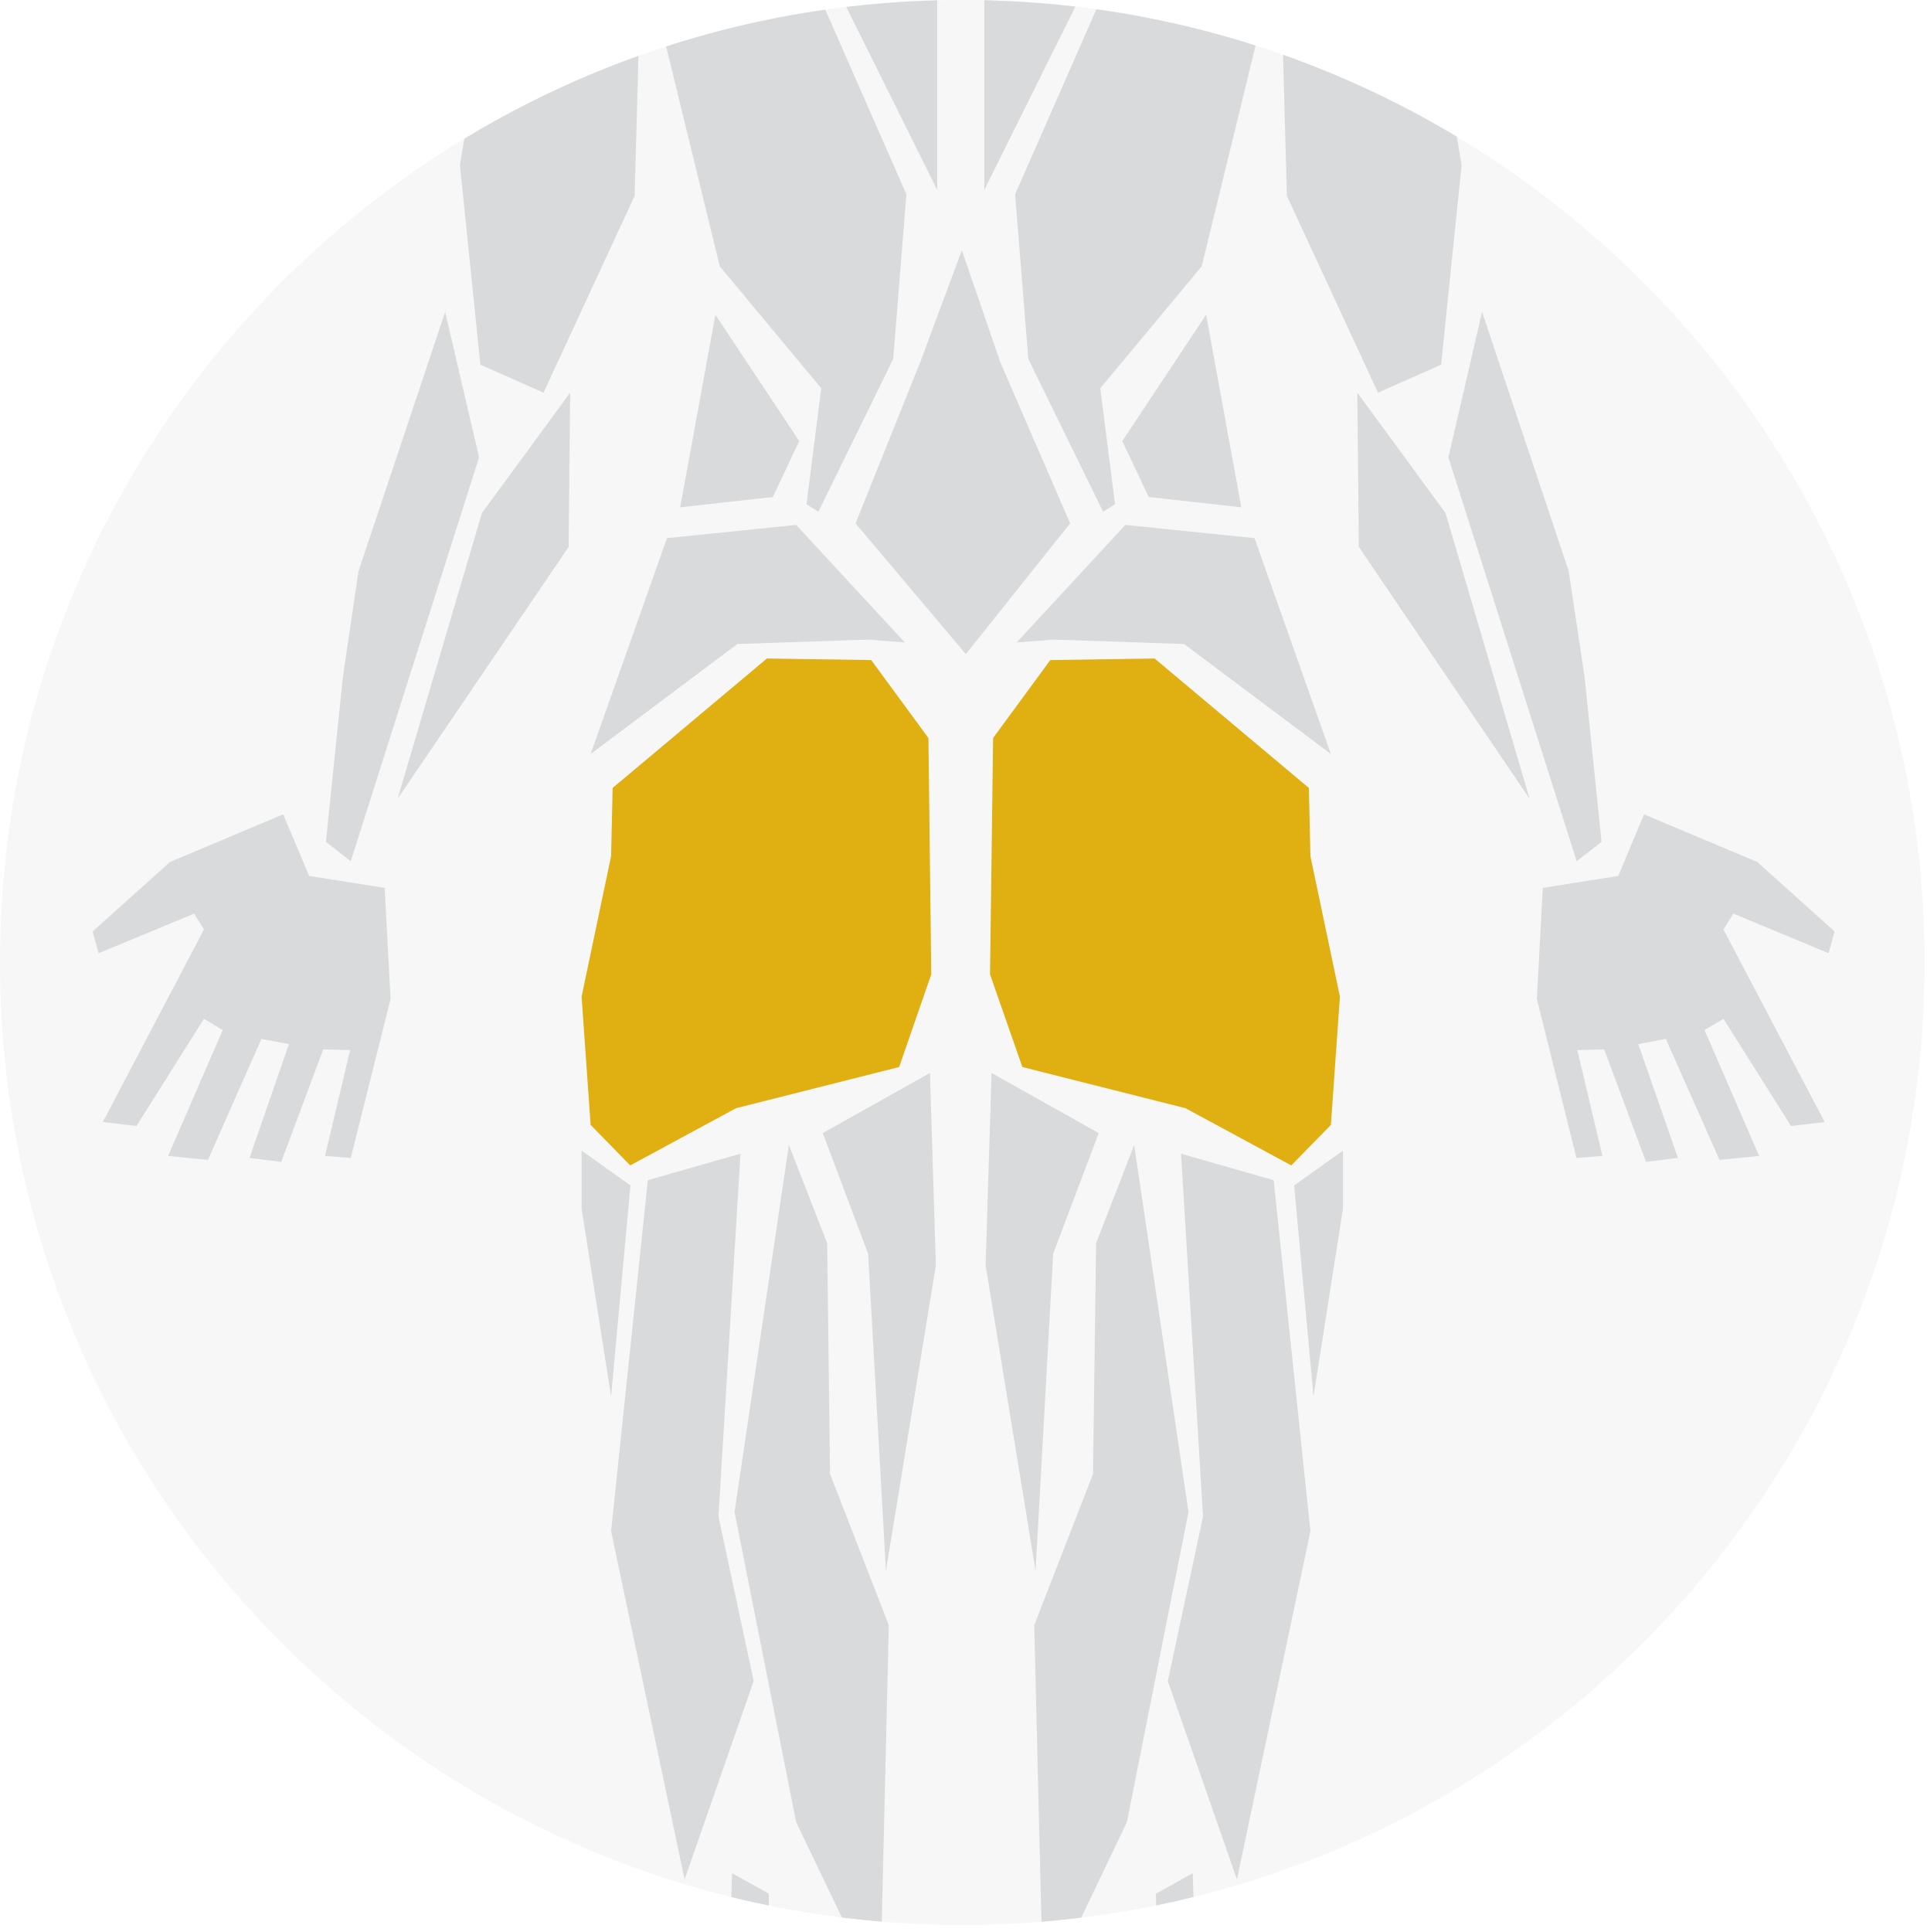
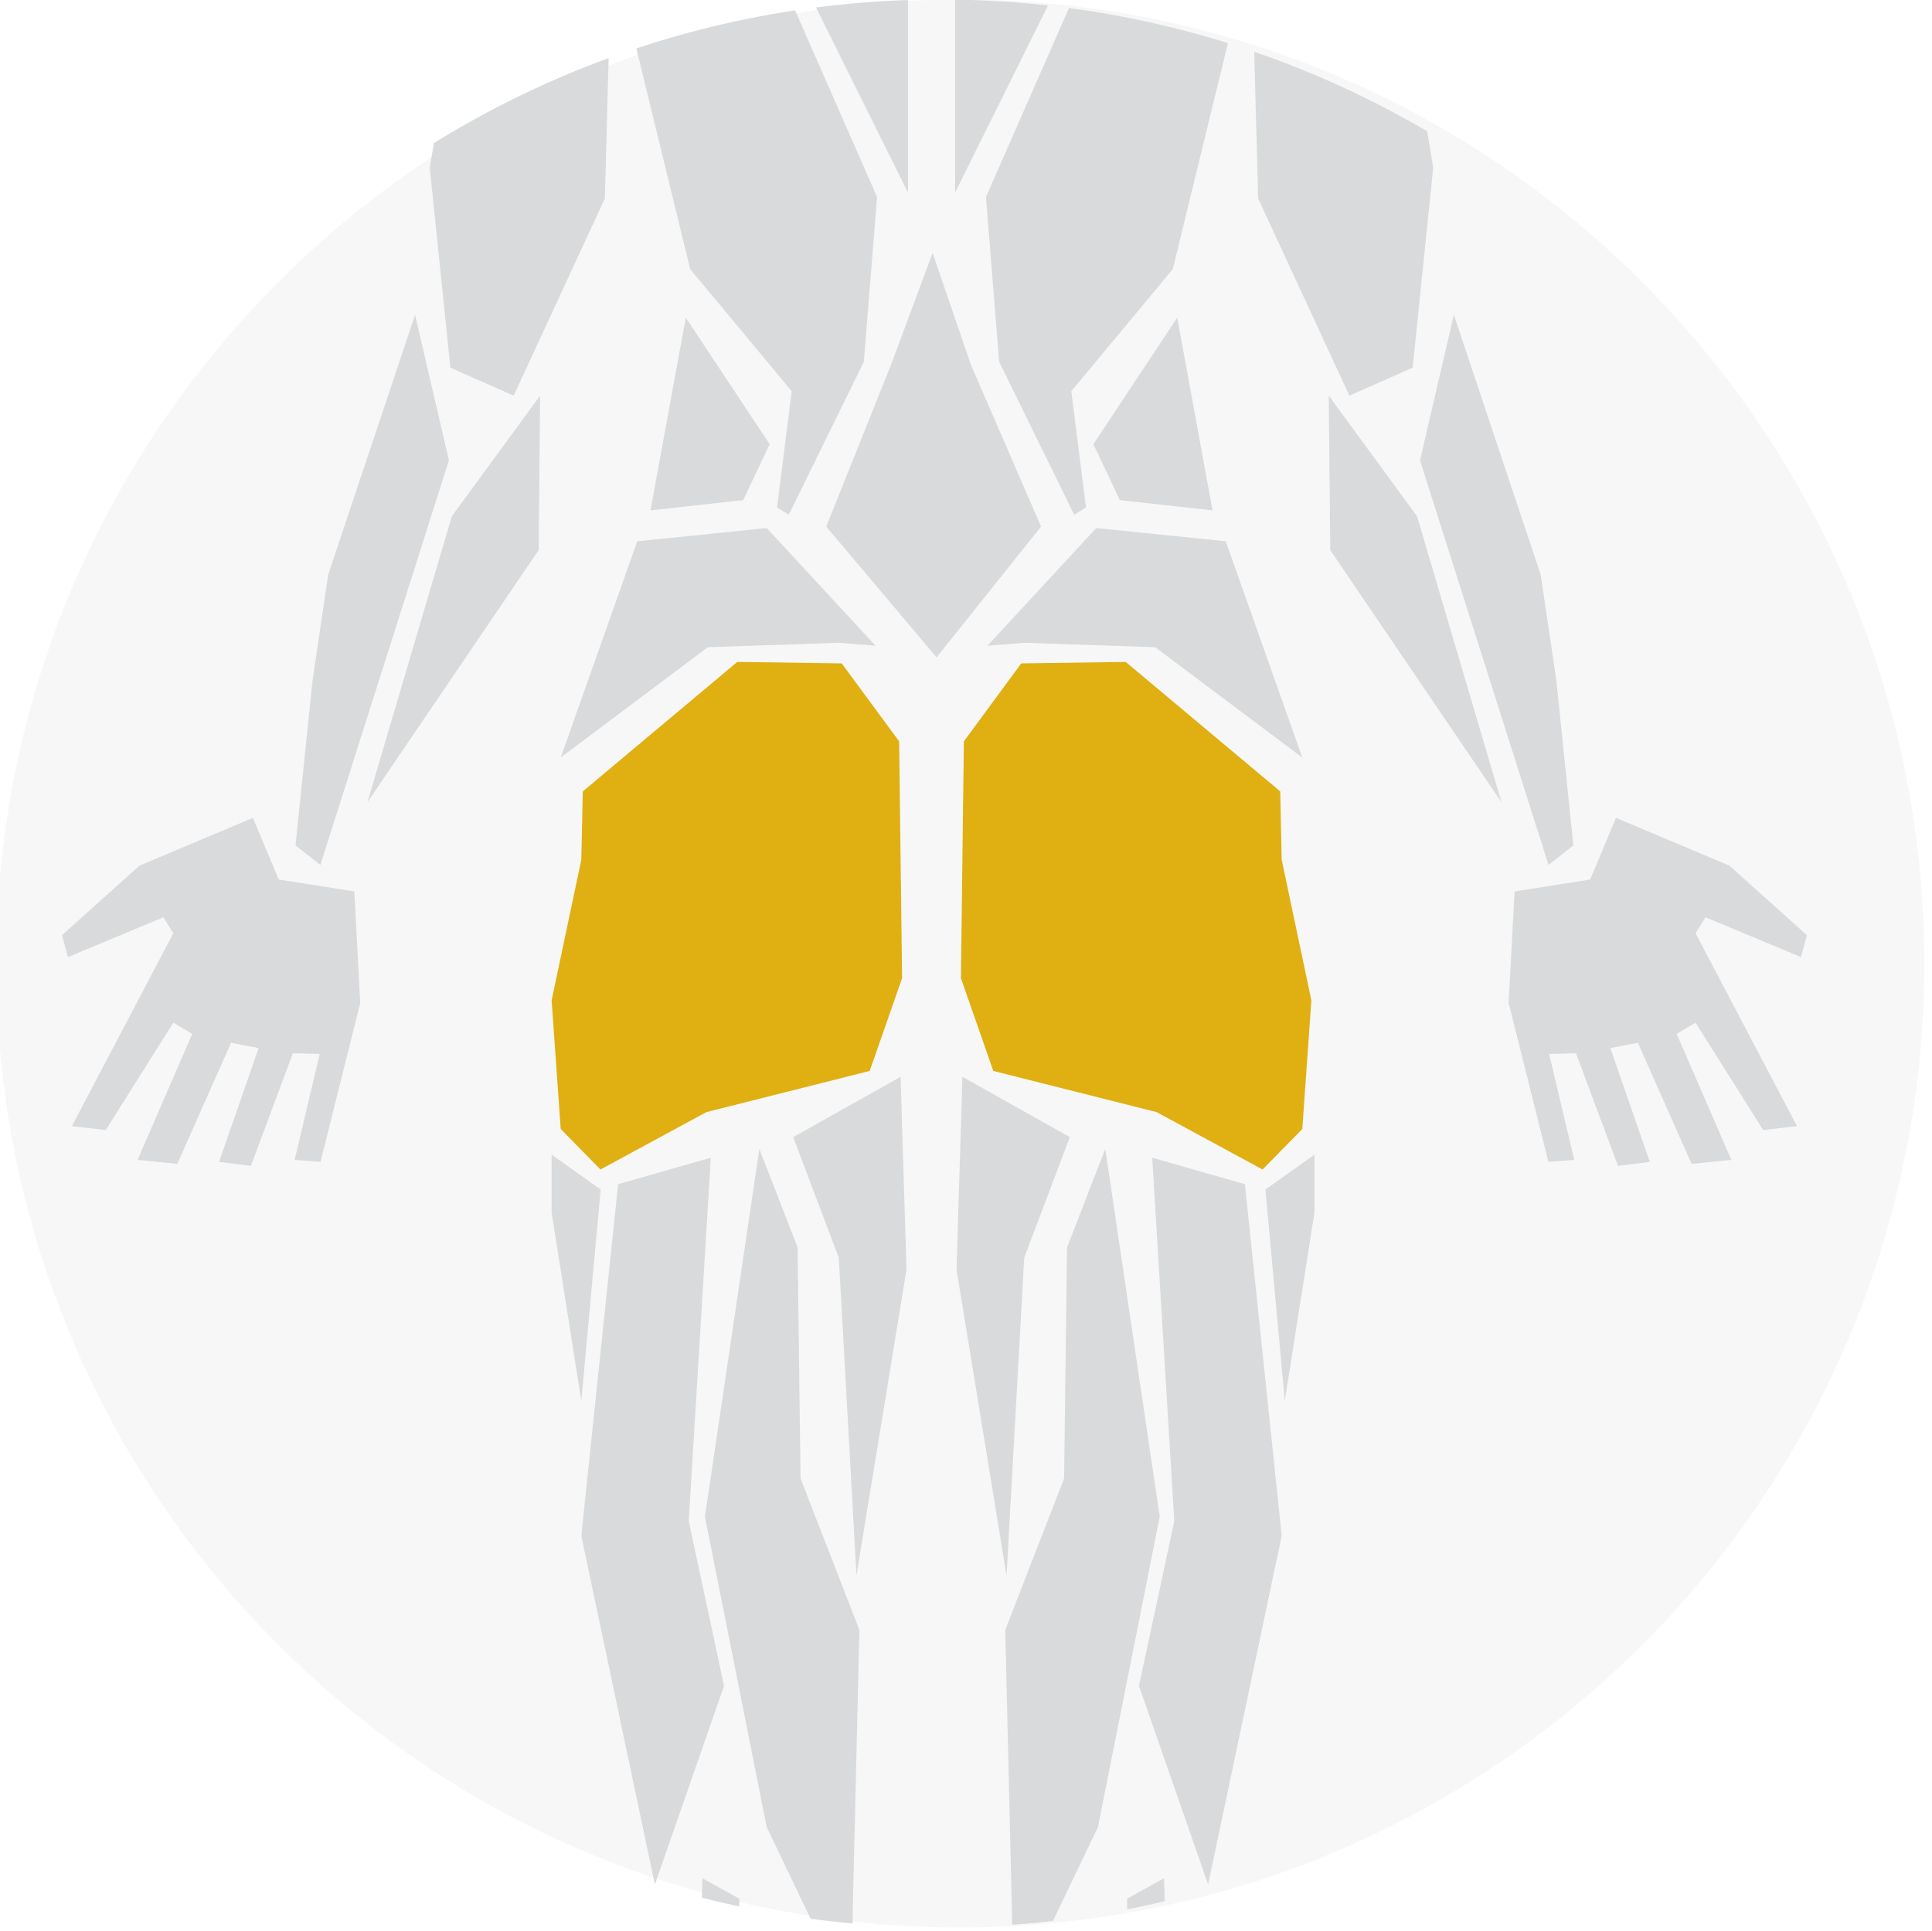
- <svg xmlns="http://www.w3.org/2000/svg" xmlns:xlink="http://www.w3.org/1999/xlink" version="1.1" id="Layer_1" x="0px" y="0px" viewBox="0 0 875.4 877.8" style="enable-background:new 0 0 875.4 877.8;" xml:space="preserve">
-   <style type="text/css">
- 	.st0{fill:#F7F7F7;}
- 	.st1{clip-path:url(#SVGID_2_);}
- 	.st2{fill:#D9DADB;}
- 	.st3{clip-path:url(#SVGID_4_);fill:#D9DADB;}
- 	.st4{clip-path:url(#SVGID_6_);fill:#D9DADB;}
- 	.st5{clip-path:url(#SVGID_8_);fill:#D9DADB;}
- 	.st6{clip-path:url(#SVGID_10_);fill:#D9DADB;}
- 	.st7{clip-path:url(#SVGID_12_);fill:#D9DADB;}
- 	.st8{clip-path:url(#SVGID_14_);fill:#E0AF12;}
- 	.st9{clip-path:url(#SVGID_16_);fill:#E0AF12;}
- 	.st10{clip-path:url(#SVGID_18_);fill:#D9DADB;}
- 	.st11{clip-path:url(#SVGID_20_);fill:#D9DADB;}
- 	.st12{clip-path:url(#SVGID_22_);fill:#D9DADB;}
- 	.st13{clip-path:url(#SVGID_24_);fill:#D9DADB;}
- 	.st14{clip-path:url(#SVGID_26_);fill:#D9DADB;}
- 	.st15{clip-path:url(#SVGID_28_);fill:#D9DADB;}
- 	.st16{clip-path:url(#SVGID_30_);fill:#D9DADB;}
- 	.st17{clip-path:url(#SVGID_32_);fill:#D9DADB;}
- 	.st18{clip-path:url(#SVGID_34_);fill:#D9DADB;}
- 	.st19{clip-path:url(#SVGID_36_);fill:#D9DADB;}
- 	.st20{clip-path:url(#SVGID_38_);fill:#D9DADB;}
- 	.st21{clip-path:url(#SVGID_40_);fill:#D9DADB;}
- 	.st22{clip-path:url(#SVGID_42_);fill:#D9DADB;}
- 	.st23{clip-path:url(#SVGID_44_);fill:#D9DADB;}
- 	.st24{clip-path:url(#SVGID_46_);fill:#D9DADB;}
- 	.st25{clip-path:url(#SVGID_48_);fill:#D9DADB;}
- 	.st26{clip-path:url(#SVGID_50_);fill:#D9DADB;}
- 	.st27{clip-path:url(#SVGID_52_);fill:#D9DADB;}
- </style>
-   <g id="Back_Right_Glutes">
-     <circle class="st0" cx="437.3" cy="437.3" r="437.3" />
-     <g>
-       <g>
-         <defs>
-           <circle id="SVGID_1_" cx="437.3" cy="437.3" r="437.3" />
-         </defs>
-         <clipPath id="SVGID_2_">
-           <use xlink:href="#SVGID_1_" style="overflow:visible;" />
-         </clipPath>
-         <g class="st1">
-           <polygon class="st2" points="397.9,-295.5 391.9,-232.7 312.4,-195.4 395.9,-185.4 432.6,-213.4 425.3,-317.5     " />
-           <polygon class="st2" points="273.7,-53.9 291.8,-35.2 288.4,89 247,178.4 218.3,165.7 209,75 225,-20.5     " />
-           <polygon class="st2" points="301.8,-29.2 300.4,11.6 327.1,121 373.2,176.4 366.5,229.1 371.9,232.5 405.9,163.1 411.9,88.3       368.5,-10.5 326.5,-12.5 305.1,-29.8     " />
-           <polygon class="st2" points="259.1,178.4 258.4,248.5 180.7,362.9 219,233.1     " />
-           <polygon class="st2" points="202.3,141.7 217.7,207.8 159.4,391.3 148.1,382.5 155.8,307.7 162.9,259.6     " />
-           <polygon class="st2" points="524.1,-379.6 522.8,-452.3 488.1,-493.7 438.7,-503.1 386.6,-493.7 351.9,-452.3 350.6,-379.6       332.5,-374.2 339.2,-336.2 353.9,-327.5 371.9,-329.5 387.9,-293.5 409.3,-321.5 438.7,-330.2 465.4,-321.5 486.7,-293.5       502.8,-329.5 520.8,-327.5 535.5,-336.2 542.1,-374.2     " />
-           <polygon class="st2" points="475.3,-295.5 481.3,-232.7 560.7,-195.4 477.3,-185.4 440.6,-213.4 447.9,-317.5     " />
-           <g>
-             <polygon class="st2" points="334.5,-154.6 329.1,-138.6 304.4,-127.3 291.8,-82.6 233.7,-34.5 233,-130 267.7,-183.3        296.4,-190      " />
-             <polygon class="st2" points="319.1,-181.3 352.5,-152.6 376.5,-13.1 425.9,86.3 425.9,-144.6 388.5,-172.7      " />
-             <polygon class="st2" points="345.8,-137.3 367.8,-23.2 319.1,-27.2 287.8,-64.5 307.1,-85.2 311.8,-113.3      " />
-             <polygon class="st2" points="538.7,-154.6 544.1,-138.6 568.8,-127.3 581.4,-82.6 639.5,-34.5 640.2,-130 605.5,-183.3        576.8,-190      " />
-             <polygon class="st2" points="554.1,-181.3 520.7,-152.6 496.7,-13.1 447.3,86.3 447.3,-144.6 484.7,-172.7      " />
-             <polygon class="st2" points="527.4,-137.3 505.3,-23.2 554.1,-27.2 585.4,-64.5 566.1,-85.2 561.4,-113.3      " />
-           </g>
-           <polygon class="st2" points="599.5,-53.9 581.4,-35.2 584.8,89 626.2,178.4 654.9,165.7 664.2,75 648.2,-20.5     " />
-           <polygon class="st2" points="571.4,-29.2 572.8,11.6 546.1,121 500,176.4 506.7,229.1 501.3,232.5 467.3,163.1 461.3,88.3       504.7,-10.5 546.7,-12.5 568.1,-29.8     " />
-           <polygon class="st2" points="128.7,370 140.5,398 174.8,403.4 177.5,453.9 159.4,526.1 147.7,525.2 159.1,477.1 146.9,476.8       127.8,527.9 113.4,526.1 131.3,474.4 118.8,472 94.5,527 76.4,525.2 101.2,468 92.7,462.9 62,511.6 46.7,509.8 92.7,422.3       88.2,415.1 44.8,433.1 42.1,423.2 77.3,391.6     " />
-           <polygon class="st2" points="747.1,370 735.4,398 701.1,403.4 698.4,453.9 716.4,526.1 728.2,525.2 716.8,477.1 729,476.8       748,527.9 762.5,526.1 744.5,474.4 757,472 781.4,527 799.4,525.2 774.6,468 783.2,462.9 813.9,511.6 829.2,509.8 783.2,422.3       787.7,415.1 831,433.1 833.7,423.2 798.5,391.6     " />
-           <polygon class="st2" points="616.8,178.4 617.5,248.5 695.1,362.9 656.9,233.1     " />
-           <polygon class="st2" points="673.5,141.7 658.2,207.8 716.5,391.3 727.8,382.5 720.1,307.7 712.9,259.6     " />
-           <polygon class="st2" points="529.2,1381.6 512.6,1395.6 515.1,1417.9 548.7,1374.6 544.3,1369.4     " />
-           <polygon class="st2" points="543.7,1367 522.1,1359.8 514.6,1375.9 510.7,1391.5 512.1,1393.2     " />
-           <polygon class="st2" points="488.7,1391.9 488.7,1389.3 487.1,1381.9 477.1,1389.9 475.6,1399.2 476.7,1410.1     " />
-           <polygon class="st2" points="345.1,1380.8 361.7,1394.9 359.2,1417.2 325.6,1373.8 330,1368.7     " />
-           <polygon class="st2" points="330.6,1366.3 352.2,1359.1 359.7,1375.2 363.6,1390.7 362.2,1392.5     " />
-           <polygon class="st2" points="385.6,1391.1 385.6,1388.5 387.2,1381.1 397.2,1389.1 398.8,1398.5 397.6,1409.3     " />
-         </g>
-       </g>
-       <g>
-         <defs>
-           <circle id="SVGID_3_" cx="437.3" cy="437.3" r="437.3" />
-         </defs>
-         <clipPath id="SVGID_4_">
-           <use xlink:href="#SVGID_3_" style="overflow:visible;" />
-         </clipPath>
-         <polygon class="st3" points="325.1,143 363.2,200.4 351.2,225.8 309.1,230.5    " />
-       </g>
-       <g>
-         <defs>
-           <circle id="SVGID_5_" cx="437.3" cy="437.3" r="437.3" />
-         </defs>
-         <clipPath id="SVGID_6_">
-           <use xlink:href="#SVGID_5_" style="overflow:visible;" />
-         </clipPath>
-         <polygon class="st4" points="361.8,238.5 411.2,291.9 394.5,290.6 335.1,292.6 268.4,342.6 303.1,244.5    " />
-       </g>
-       <g>
-         <defs>
-           <circle id="SVGID_7_" cx="437.3" cy="437.3" r="437.3" />
-         </defs>
-         <clipPath id="SVGID_8_">
-           <use xlink:href="#SVGID_7_" style="overflow:visible;" />
-         </clipPath>
-         <polygon class="st5" points="548.1,143 510,200.4 522,225.8 564.1,230.5    " />
-       </g>
-       <g>
-         <defs>
-           <circle id="SVGID_9_" cx="437.3" cy="437.3" r="437.3" />
-         </defs>
-         <clipPath id="SVGID_10_">
-           <use xlink:href="#SVGID_9_" style="overflow:visible;" />
-         </clipPath>
-         <polygon class="st6" points="454.5,164.4 437.1,113.7 418.4,164 388.8,237.8 438.9,297.2 486.3,237.8    " />
-       </g>
-       <g>
-         <defs>
-           <circle id="SVGID_11_" cx="437.3" cy="437.3" r="437.3" />
-         </defs>
-         <clipPath id="SVGID_12_">
-           <use xlink:href="#SVGID_11_" style="overflow:visible;" />
-         </clipPath>
-         <polygon class="st7" points="511.4,238.5 462,291.9 478.6,290.6 538.1,292.6 604.8,342.6 570.1,244.5    " />
-       </g>
-       <g>
-         <defs>
-           <circle id="SVGID_13_" cx="437.3" cy="437.3" r="437.3" />
-         </defs>
-         <clipPath id="SVGID_14_">
-           <use xlink:href="#SVGID_13_" style="overflow:visible;" />
-         </clipPath>
-         <polygon class="st8" points="286.4,529.5 334.5,503.5 408.6,484.8 423.2,442.7 421.9,335.3 395.9,299.9 348.5,299.2 278.4,358      277.7,389 264.3,452.8 268.4,511.1    " />
-       </g>
-       <g>
-         <defs>
-           <circle id="SVGID_15_" cx="437.3" cy="437.3" r="437.3" />
-         </defs>
-         <clipPath id="SVGID_16_">
-           <use xlink:href="#SVGID_15_" style="overflow:visible;" />
-         </clipPath>
-         <polygon class="st9" points="586.8,529.5 538.7,503.5 464.6,484.8 449.9,442.7 451.3,335.3 477.3,299.9 524.7,299.2 594.8,358      595.5,389 608.9,452.8 604.8,511.1    " />
-       </g>
-       <g>
-         <defs>
-           <circle id="SVGID_17_" cx="437.3" cy="437.3" r="437.3" />
-         </defs>
-         <clipPath id="SVGID_18_">
-           <use xlink:href="#SVGID_17_" style="overflow:visible;" />
-         </clipPath>
-         <polygon class="st10" points="336.5,524.2 326.5,689 342.5,763.8 311.1,853.9 277.7,695.7 294.4,536.2    " />
-       </g>
-       <g>
-         <defs>
-           <circle id="SVGID_19_" cx="437.3" cy="437.3" r="437.3" />
-         </defs>
-         <clipPath id="SVGID_20_">
-           <use xlink:href="#SVGID_19_" style="overflow:visible;" />
-         </clipPath>
-         <polygon class="st11" points="373.9,514.8 394.5,569.6 402.6,713.7 425.3,574.9 422.6,487.5    " />
-       </g>
-       <g>
-         <defs>
-           <circle id="SVGID_21_" cx="437.3" cy="437.3" r="437.3" />
-         </defs>
-         <clipPath id="SVGID_22_">
-           <use xlink:href="#SVGID_21_" style="overflow:visible;" />
-         </clipPath>
-         <polygon class="st12" points="358.5,520.2 333.8,687 361.8,827.9 399.9,907.3 403.9,738.4 377.2,669.7 375.9,564.9    " />
-       </g>
-       <g>
-         <defs>
-           <circle id="SVGID_23_" cx="437.3" cy="437.3" r="437.3" />
-         </defs>
-         <clipPath id="SVGID_24_">
-           <use xlink:href="#SVGID_23_" style="overflow:visible;" />
-         </clipPath>
-         <polygon class="st13" points="277.7,634.5 286.5,538.6 264.3,522.8 264.3,549.1    " />
-       </g>
-       <g>
-         <defs>
-           <circle id="SVGID_25_" cx="437.3" cy="437.3" r="437.3" />
-         </defs>
-         <clipPath id="SVGID_26_">
-           <use xlink:href="#SVGID_25_" style="overflow:visible;" />
-         </clipPath>
-         <polygon class="st14" points="536.7,524.2 546.7,689 530.7,763.8 562.1,853.9 595.5,695.7 578.8,536.2    " />
-       </g>
-       <g>
-         <defs>
-           <circle id="SVGID_27_" cx="437.3" cy="437.3" r="437.3" />
-         </defs>
-         <clipPath id="SVGID_28_">
-           <use xlink:href="#SVGID_27_" style="overflow:visible;" />
-         </clipPath>
-         <polygon class="st15" points="515.4,520.2 540.1,687 512.1,827.9 474.1,907.3 470,738.4 496.7,669.7 498.1,564.9    " />
-       </g>
-       <g>
-         <defs>
-           <circle id="SVGID_29_" cx="437.3" cy="437.3" r="437.3" />
-         </defs>
-         <clipPath id="SVGID_30_">
-           <use xlink:href="#SVGID_29_" style="overflow:visible;" />
-         </clipPath>
-         <polygon class="st16" points="499.3,514.8 478.6,569.6 470.6,713.7 447.9,574.9 450.6,487.5    " />
-       </g>
-       <g>
-         <defs>
-           <circle id="SVGID_31_" cx="437.3" cy="437.3" r="437.3" />
-         </defs>
-         <clipPath id="SVGID_32_">
-           <use xlink:href="#SVGID_31_" style="overflow:visible;" />
-         </clipPath>
-         <polygon class="st17" points="596.9,634.5 588.1,538.6 610.3,522.8 610.3,549.1    " />
-       </g>
-       <g>
-         <defs>
-           <circle id="SVGID_33_" cx="437.3" cy="437.3" r="437.3" />
-         </defs>
-         <clipPath id="SVGID_34_">
-           <use xlink:href="#SVGID_33_" style="overflow:visible;" />
-         </clipPath>
-         <polygon class="st18" points="363.5,1418.3 397.2,1416.2 382,1392.2 391.2,1344.7 371.2,1351.1 354.2,1349.4 367.2,1395.2    " />
-       </g>
-       <g>
-         <defs>
-           <circle id="SVGID_35_" cx="437.3" cy="437.3" r="437.3" />
-         </defs>
-         <clipPath id="SVGID_36_">
-           <use xlink:href="#SVGID_35_" style="overflow:visible;" />
-         </clipPath>
-         <polygon class="st19" points="510.4,1418.3 476.7,1416.2 491.9,1392.2 482.7,1344.7 502.7,1351.1 519.7,1349.4 506.7,1395.2         " />
-       </g>
-       <g>
-         <defs>
-           <circle id="SVGID_37_" cx="437.3" cy="437.3" r="437.3" />
-         </defs>
-         <clipPath id="SVGID_38_">
-           <use xlink:href="#SVGID_37_" style="overflow:visible;" />
-         </clipPath>
-         <polygon class="st20" points="361.2,873.4 365.5,1097 403.9,1140.4 422.5,1112.5 423.8,1052.4 407,962.6    " />
-       </g>
-       <g>
-         <defs>
-           <circle id="SVGID_39_" cx="437.3" cy="437.3" r="437.3" />
-         </defs>
-         <clipPath id="SVGID_40_">
-           <use xlink:href="#SVGID_39_" style="overflow:visible;" />
-         </clipPath>
-         <polygon class="st21" points="349.4,860.4 346.9,1043.1 357.5,1112.5 339.5,1127.4 307.9,1063 316,938.4 331.5,887.6      332.7,851.1    " />
-       </g>
-       <g>
-         <defs>
-           <circle id="SVGID_41_" cx="437.3" cy="437.3" r="437.3" />
-         </defs>
-         <clipPath id="SVGID_42_">
-           <use xlink:href="#SVGID_41_" style="overflow:visible;" />
-         </clipPath>
-         <polygon class="st22" points="362.4,1120.6 344.5,1136.7 371.7,1266.2 373.6,1344.7 391.6,1339.6 393.4,1267.4 406.4,1175.7      402.7,1154.6    " />
-       </g>
-       <g>
-         <defs>
-           <circle id="SVGID_43_" cx="437.3" cy="437.3" r="437.3" />
-         </defs>
-         <clipPath id="SVGID_44_">
-           <use xlink:href="#SVGID_43_" style="overflow:visible;" />
-         </clipPath>
-         <polygon class="st23" points="348.2,1211 364.9,1294 365.8,1312.5 369.2,1345.8 354.2,1344.7 346,1312.8 340.1,1278.5      340.1,1201.1    " />
-       </g>
-       <g>
-         <defs>
-           <circle id="SVGID_45_" cx="437.3" cy="437.3" r="437.3" />
-         </defs>
-         <clipPath id="SVGID_46_">
-           <use xlink:href="#SVGID_45_" style="overflow:visible;" />
-         </clipPath>
-         <polygon class="st24" points="513.6,873.4 509.2,1097 470.8,1140.4 452.2,1112.5 451,1052.4 467.7,962.6    " />
-       </g>
-       <g>
-         <defs>
-           <circle id="SVGID_47_" cx="437.3" cy="437.3" r="437.3" />
-         </defs>
-         <clipPath id="SVGID_48_">
-           <use xlink:href="#SVGID_47_" style="overflow:visible;" />
-         </clipPath>
-         <polygon class="st25" points="525.3,860.4 527.8,1043.1 517.3,1112.5 535.2,1127.4 566.8,1063 558.8,938.4 543.3,887.6      542,851.1    " />
-       </g>
-       <g>
-         <defs>
-           <circle id="SVGID_49_" cx="437.3" cy="437.3" r="437.3" />
-         </defs>
-         <clipPath id="SVGID_50_">
-           <use xlink:href="#SVGID_49_" style="overflow:visible;" />
-         </clipPath>
-         <polygon class="st26" points="511.5,1120.6 529.4,1136.7 502.2,1266.2 500.3,1344.7 482.3,1339.6 480.5,1267.4 467.5,1175.7      471.2,1154.6    " />
-       </g>
-       <g>
-         <defs>
-           <circle id="SVGID_51_" cx="437.3" cy="437.3" r="437.3" />
-         </defs>
-         <clipPath id="SVGID_52_">
-           <use xlink:href="#SVGID_51_" style="overflow:visible;" />
-         </clipPath>
-         <polygon class="st27" points="525.7,1211 509,1294 508.1,1312.5 504.7,1345.8 519.7,1344.7 527.9,1312.8 533.8,1278.5      533.8,1201.1    " />
-       </g>
+ <svg xmlns="http://www.w3.org/2000/svg" viewBox="0 0 876.43 875.76">
+   <defs>
+     <style>.cls-1{fill:none;}.cls-2{fill:#f7f7f7;}.cls-3{clip-path:url(#clip-path);}.cls-4{fill:#d9dadb;}.cls-5{fill:#e0af12;}.cls-6{clip-path:url(#clip-path-2);}.cls-7{clip-path:url(#clip-path-3);}.cls-8{clip-path:url(#clip-path-4);}.cls-9{clip-path:url(#clip-path-5);}</style>
+     <clipPath id="clip-path">
+       <circle class="cls-1" cx="426.57" cy="437.12" r="437.34" />
+     </clipPath>
+     <clipPath id="clip-path-2">
+       <circle class="cls-1" cx="-20.52" cy="-495.87" r="437.34" />
+     </clipPath>
+     <clipPath id="clip-path-3">
+       <circle class="cls-1" cx="875.56" cy="-494.57" r="437.34" />
+     </clipPath>
+     <clipPath id="clip-path-4">
+       <circle class="cls-1" cx="-173.42" cy="1602.73" r="437.34" />
+     </clipPath>
+     <clipPath id="clip-path-5">
+       <circle class="cls-1" cx="749.34" cy="1602.73" r="437.34" />
+     </clipPath>
+   </defs>
+   <g id="Back_Left_Glutes" data-name="Back Left Glutes">
+     <circle class="cls-2" cx="435.6" cy="437.12" r="437.34" />
+     <g class="cls-3">
+       <polygon class="cls-4" points="259.71 -52.78 277.73 -34.09 274.39 90.06 233.01 179.5 204.31 166.82 194.96 76.04 210.98 -19.41 259.71 -52.78" />
+       <polygon class="cls-4" points="287.74 -28.08 286.4 12.63 313.1 122.1 359.16 177.5 352.48 230.23 357.82 233.56 391.87 164.15 397.87 89.39 354.49 -9.39 312.44 -11.4 291.08 -28.75 287.74 -28.08" />
+       <polygon class="cls-4" points="245.02 179.5 244.35 249.58 166.69 363.94 204.97 234.23 245.02 179.5" />
+       <polygon class="cls-4" points="188.29 142.79 203.64 208.87 145.33 392.42 134.06 383.56 141.77 308.76 148.89 260.71 188.29 142.79" />
+       <polygon class="cls-4" points="305.09 -180.27 338.47 -151.56 362.5 -12.06 411.89 87.39 411.89 -143.56 374.51 -171.59 305.09 -180.27" />
+       <polygon class="cls-4" points="540.04 -180.27 506.67 -151.56 482.64 -12.06 433.25 87.39 433.25 -143.56 470.63 -171.59 540.04 -180.27" />
+       <polygon class="cls-4" points="585.43 -52.78 567.41 -34.09 570.75 90.06 612.13 179.5 640.83 166.82 650.17 76.04 634.15 -19.41 585.43 -52.78" />
+       <polygon class="cls-4" points="557.4 -28.08 558.73 12.63 532.03 122.1 485.98 177.5 492.65 230.23 487.31 233.56 453.27 164.15 447.26 89.39 490.65 -9.39 532.7 -11.4 554.06 -28.75 557.4 -28.08" />
+       <polygon class="cls-4" points="114.72 371.07 126.45 399.03 160.73 404.44 163.43 454.96 145.39 527.13 133.66 526.23 145.05 478.19 132.87 477.86 113.82 528.94 99.38 527.13 117.31 475.49 104.8 473.12 80.44 528.04 62.4 526.23 87.2 469.06 78.63 463.99 47.96 512.7 32.63 510.9 78.63 423.39 74.12 416.17 30.82 434.21 28.11 424.29 63.3 392.72 114.72 371.07" />
+       <polygon class="cls-4" points="733.09 371.07 721.36 399.03 687.08 404.44 684.37 454.96 702.42 527.13 714.14 526.23 702.75 478.19 714.93 477.86 733.99 528.94 748.42 527.13 730.5 475.49 743.01 473.12 767.37 528.04 785.41 526.23 760.6 469.06 769.17 463.99 799.85 512.7 815.18 510.9 769.17 423.39 773.68 416.17 816.99 434.21 819.69 424.29 784.51 392.72 733.09 371.07" />
+       <polygon class="cls-4" points="602.78 179.5 603.45 249.58 681.12 363.94 642.83 234.23 602.78 179.5" />
+       <polygon class="cls-4" points="659.52 142.79 644.17 208.87 702.47 392.42 713.74 383.56 706.03 308.76 698.91 260.71 659.52 142.79" />
+       <polygon class="cls-4" points="311.1 144.12 349.15 201.53 337.13 226.89 295.08 231.56 311.1 144.12" />
+       <polygon class="cls-4" points="347.81 239.57 397.2 292.97 380.52 291.63 321.11 293.63 254.37 343.69 289.07 245.58 347.81 239.57" />
+       <polygon class="cls-4" points="534.04 144.12 495.99 201.53 508 226.89 550.05 231.56 534.04 144.12" />
+       <polygon class="cls-4" points="440.43 165.48 423.07 114.75 404.38 165.04 374.81 238.9 424.87 298.25 472.26 238.9 440.43 165.48" />
+       <polygon class="cls-4" points="497.32 239.57 447.93 292.97 464.62 291.63 524.02 293.63 590.77 343.69 556.06 245.58 497.32 239.57" />
+       <polygon class="cls-5" points="272.39 530.59 320.45 504.55 394.53 485.87 409.22 443.81 407.88 336.35 381.85 300.98 334.46 300.31 264.38 359.05 263.71 390.06 250.24 453.86 254.37 512.23 272.39 530.59" />
+       <polygon class="cls-5" points="572.75 530.59 524.69 504.55 450.6 485.87 435.92 443.81 437.25 336.35 463.28 300.98 510.67 300.31 580.76 359.05 581.42 390.06 594.89 453.86 590.77 512.23 572.75 530.59" />
+       <polygon class="cls-4" points="322.45 525.25 312.44 690.11 328.45 764.87 297.08 854.97 263.71 696.78 280.4 537.26 322.45 525.25" />
+       <polygon class="cls-4" points="359.83 515.9 380.52 570.63 388.53 714.81 411.22 575.97 408.55 488.54 359.83 515.9" />
+       <polygon class="cls-4" points="344.47 521.24 319.78 688.11 347.81 828.94 385.86 908.37 389.86 739.5 363.16 670.75 361.83 565.96 344.47 521.24" />
+       <polygon class="cls-4" points="263.71 635.57 272.49 539.65 250.24 523.88 250.24 550.16 263.71 635.57" />
+       <polygon class="cls-4" points="522.69 525.25 532.7 690.11 516.68 764.87 548.05 854.97 581.43 696.78 564.74 537.26 522.69 525.25" />
+       <polygon class="cls-4" points="501.4 521.24 526.1 688.11 498.07 828.94 460.02 908.37 456.02 739.5 482.71 670.75 484.05 565.96 501.4 521.24" />
+       <polygon class="cls-4" points="485.31 515.9 464.62 570.63 456.61 714.81 433.92 575.97 436.59 488.54 485.31 515.9" />
+       <polygon class="cls-4" points="582.82 635.57 574.05 539.65 596.29 523.88 596.29 550.16 582.82 635.57" />
+       <polygon class="cls-4" points="347.16 874.46 351.5 1098.11 389.91 1141.47 408.49 1113.6 409.73 1053.5 393 963.67 347.16 874.46" />
+       <polygon class="cls-4" points="335.39 861.45 332.91 1044.21 343.44 1113.6 325.48 1128.46 293.88 1064.04 301.94 939.51 317.42 888.71 318.66 852.16 335.39 861.45" />
+       <polygon class="cls-4" points="499.52 874.46 495.19 1098.11 456.77 1141.47 438.19 1113.6 436.95 1053.5 453.68 963.67 499.52 874.46" />
+       <polygon class="cls-4" points="511.29 861.45 513.77 1044.21 503.24 1113.6 521.21 1128.46 552.8 1064.04 544.75 939.51 529.26 888.71 528.02 852.16 511.29 861.45" />
+     </g>
+     <g class="cls-6">
+       <polygon class="cls-4" points="68.03 449.65 51.51 463.69 53.99 486 87.55 442.66 83.19 437.52 68.03 449.65" />
+       <polygon class="cls-4" points="82.53 435.13 60.97 427.9 53.47 443.99 49.57 459.56 50.93 461.33 82.53 435.13" />
+       <polygon class="cls-4" points="27.59 459.96 27.59 457.37 25.96 449.97 15.99 457.96 14.43 467.29 15.58 478.18 27.59 459.96" />
+       <polygon class="cls-4" points="49.25 486.44 15.58 484.25 30.75 460.28 21.57 412.76 41.6 419.21 58.57 417.51 45.61 463.31 49.25 486.44" />
+       <polygon class="cls-4" points="52.42 -58.53 48.09 165.11 9.68 208.48 -8.91 180.6 -10.15 120.51 6.58 30.68 52.42 -58.53" />
+       <polygon class="cls-4" points="64.19 -71.54 66.67 111.22 56.14 180.6 74.11 195.47 105.7 131.04 97.65 6.52 82.16 -44.28 80.92 -80.83 64.19 -71.54" />
+       <polygon class="cls-4" points="50.34 188.66 68.31 204.76 41.05 334.24 39.21 412.76 21.13 407.64 19.36 335.48 6.36 243.79 10.07 222.73 50.34 188.66" />
+       <polygon class="cls-4" points="64.59 279.1 47.86 362.12 46.96 380.56 43.6 413.87 58.57 412.76 66.81 380.88 72.64 346.63 72.64 269.19 64.59 279.1" />
    </g>
  </g>
-   <g id="Layer_1_1_">
- </g>
+   <g id="Back_Right_Glutes" data-name="Back Right Glutes">
+     <g class="cls-7">
+       <polygon class="cls-4" points="783.37 448.9 799.89 462.94 797.41 485.24 763.84 441.91 768.21 436.77 783.37 448.9" />
+       <polygon class="cls-4" points="768.86 434.38 790.43 427.15 797.93 443.24 801.83 458.81 800.46 460.58 768.86 434.38" />
+       <polygon class="cls-4" points="823.8 459.2 823.8 456.62 825.43 449.22 835.4 457.21 836.97 466.54 835.81 477.42 823.8 459.2" />
+       <polygon class="cls-4" points="801.73 486.44 835.4 484.25 820.23 460.28 829.41 412.76 809.39 419.21 792.42 417.51 805.37 463.31 801.73 486.44" />
+       <polygon class="cls-4" points="799.4 -58.53 803.74 165.11 842.15 208.48 860.74 180.6 861.98 120.51 845.25 30.68 799.4 -58.53" />
+       <polygon class="cls-4" points="787.63 -71.54 785.16 111.22 795.69 180.6 777.72 195.47 746.13 131.04 754.18 6.52 769.67 -44.28 770.91 -80.83 787.63 -71.54" />
+       <polygon class="cls-4" points="800.64 188.66 782.68 204.76 809.94 334.24 811.77 412.76 829.86 407.64 831.62 335.48 844.63 243.79 840.91 222.73 800.64 188.66" />
+       <polygon class="cls-4" points="786.39 279.1 803.12 362.12 804.02 380.56 807.39 413.87 792.42 412.76 784.17 380.88 778.34 346.63 778.34 269.19 786.39 279.1" />
+     </g>
+   </g>
+   <g id="Front_Abs" data-name="Front Abs">
+     <g class="cls-9">
+       <polygon class="cls-4" points="836.35 917.79 836.35 866.27 809.18 819.44 751.08 800.57 693.03 819.44 665.87 866.27 665.87 917.79 652.75 920.6 658.37 965.56 679.92 973.06 703.34 1021.76 751.33 1042.27 798.88 1021.76 822.29 973.06 843.84 965.56 849.46 920.6 836.35 917.79" />
+     </g>
+   </g>
</svg>
